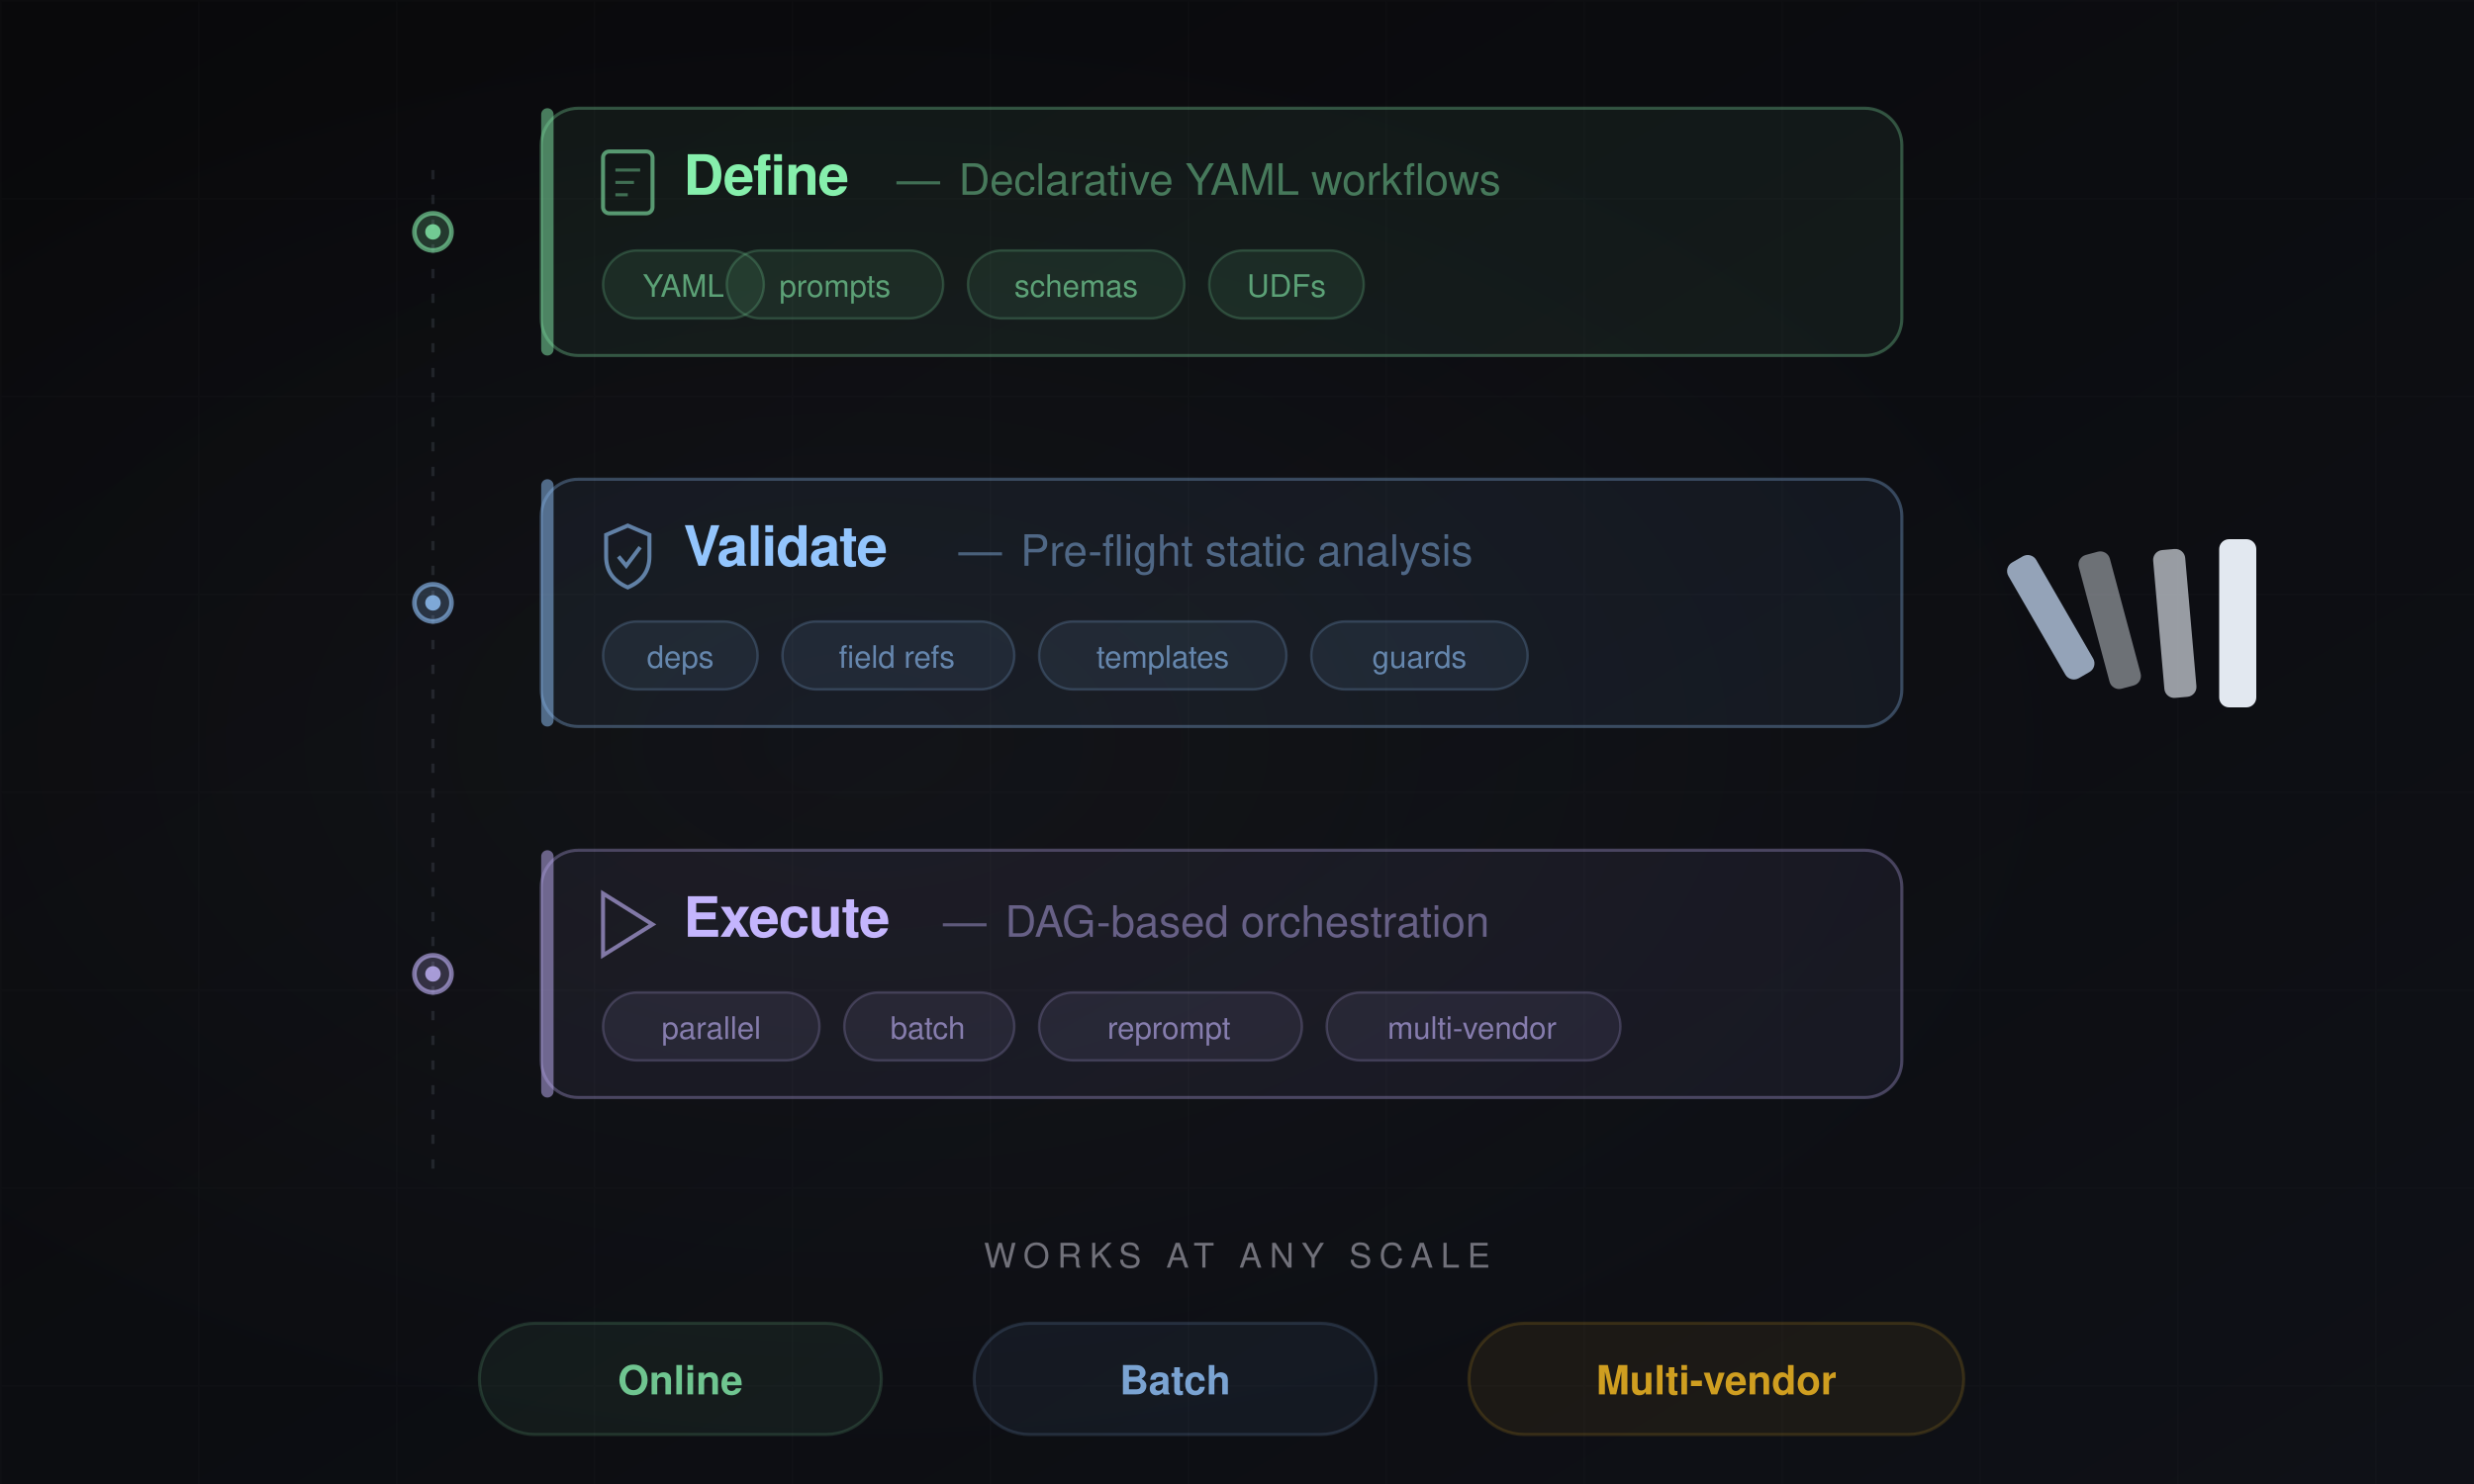
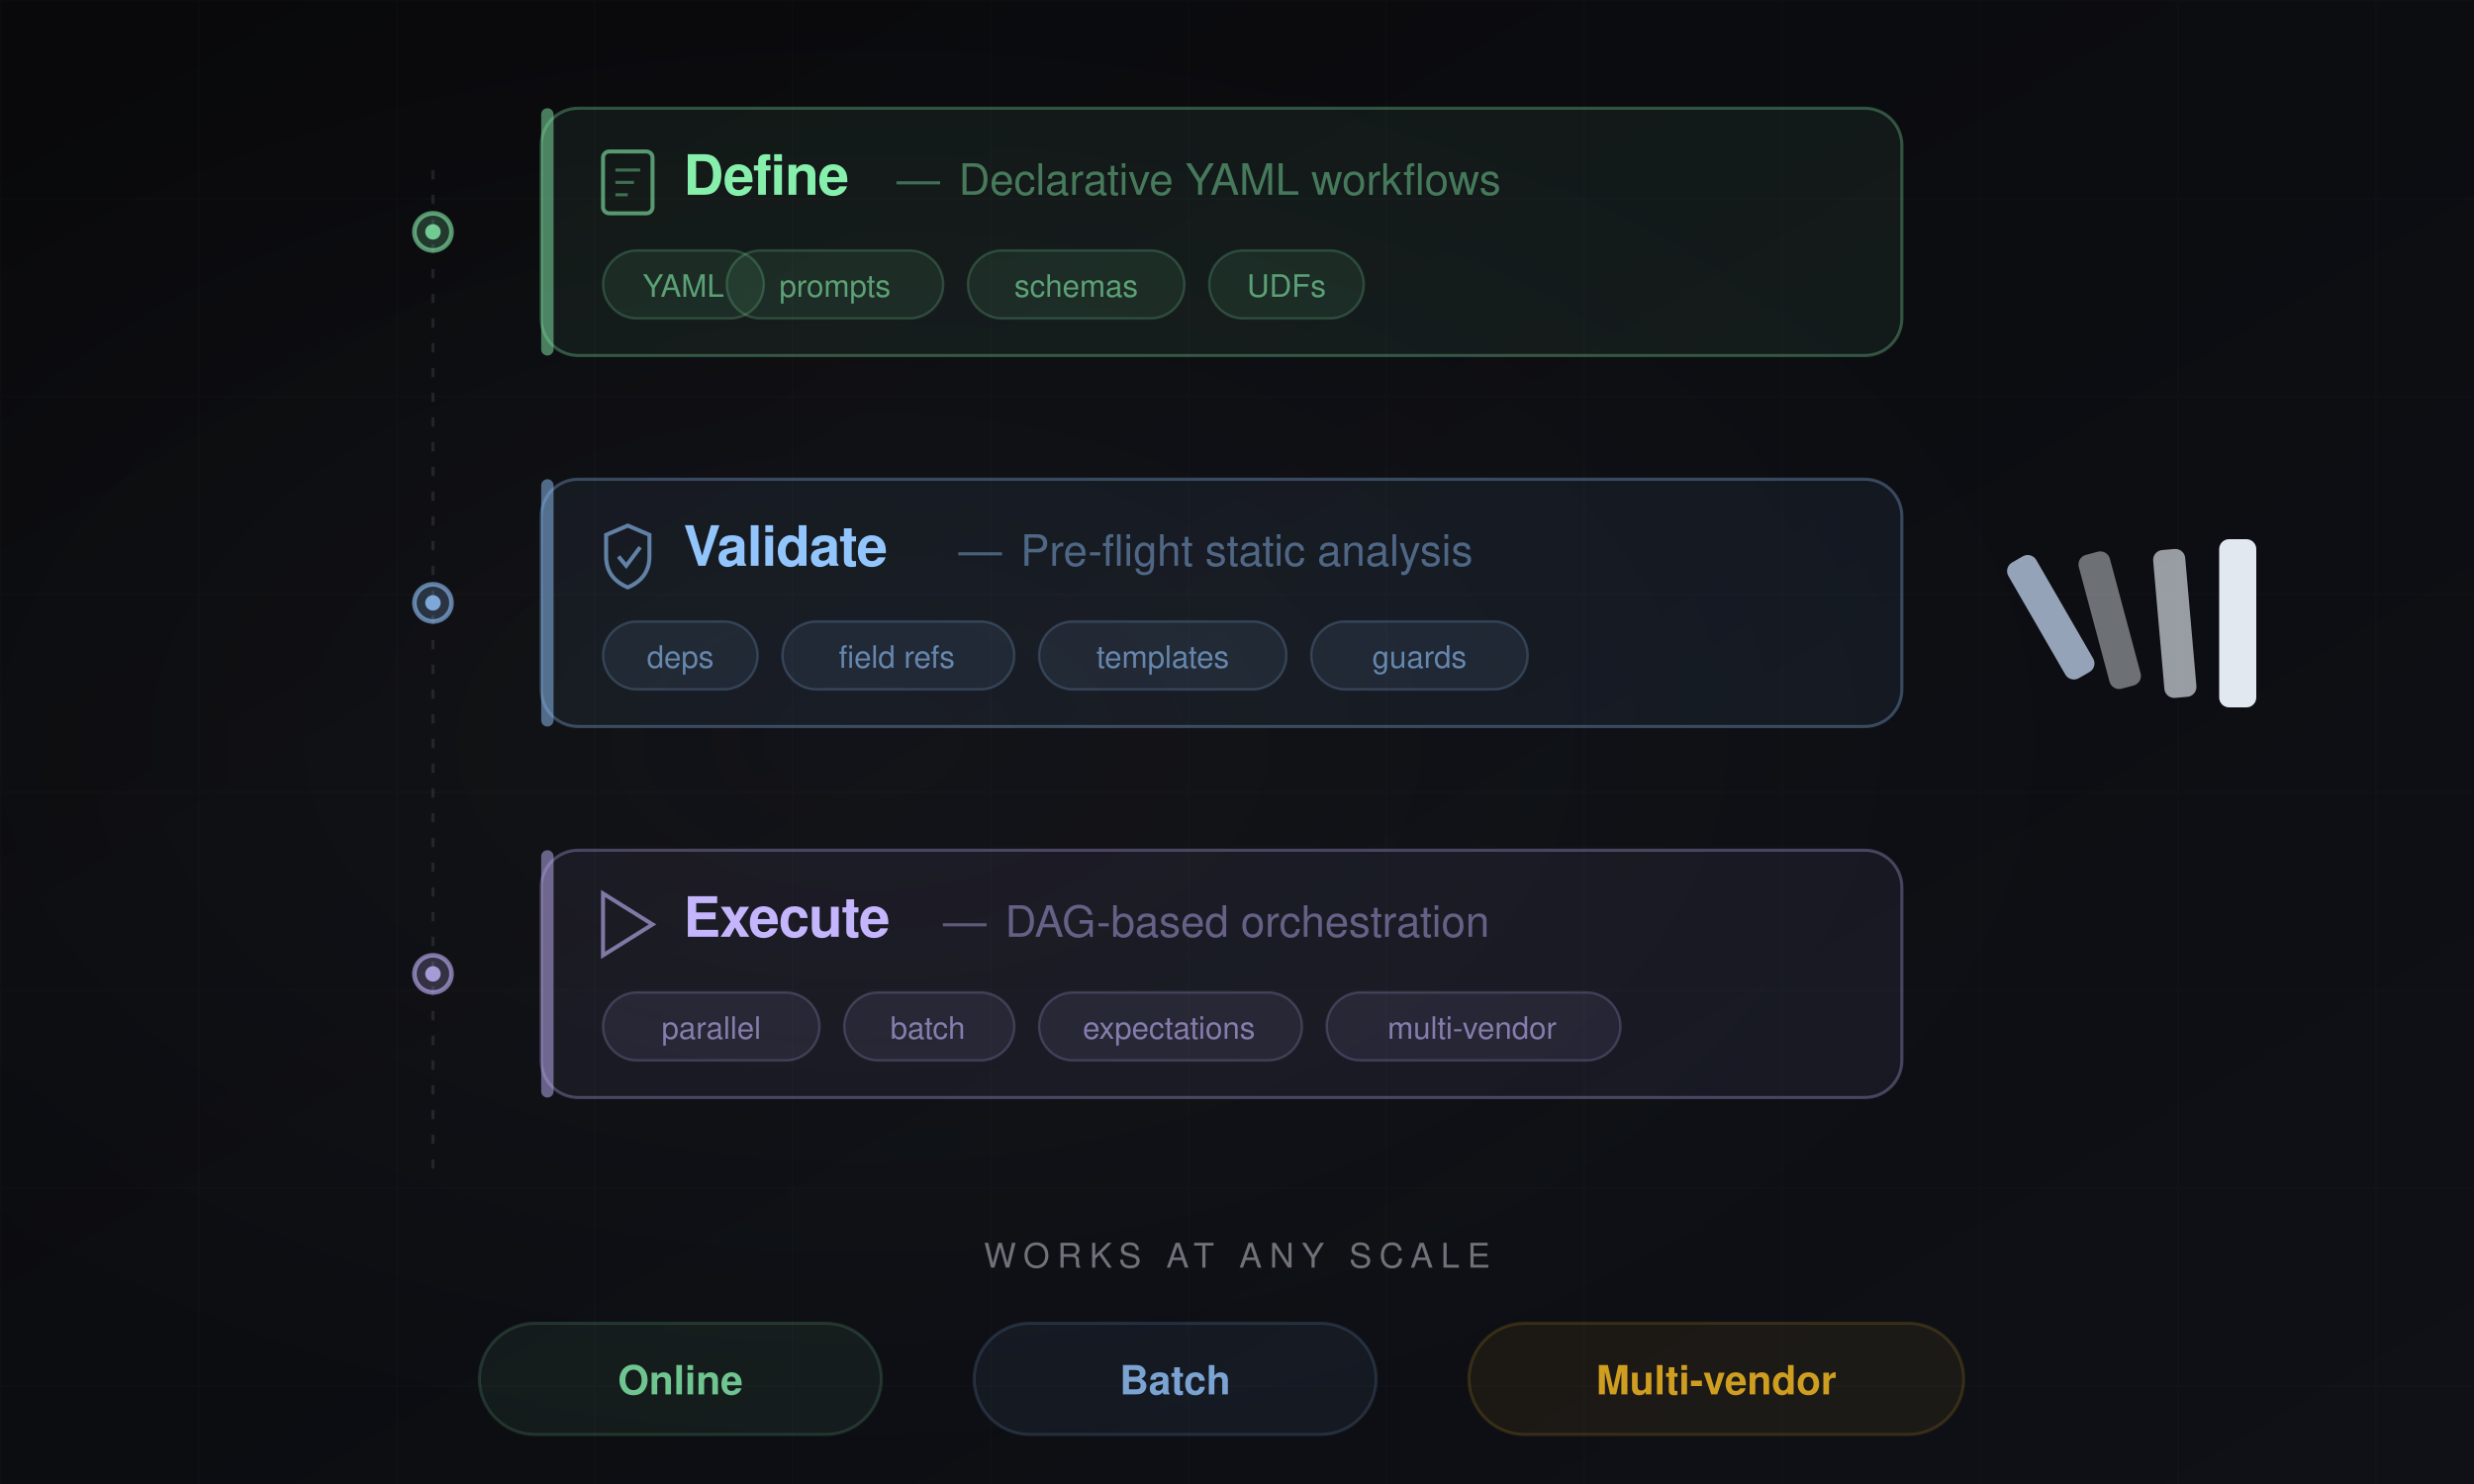
<svg xmlns="http://www.w3.org/2000/svg" width="800" height="480" viewBox="0 0 800 480">
  <defs>
    <linearGradient id="bg" x1="0" y1="0" x2="1" y2="1">
      <stop offset="0%" stop-color="#09090b" />
      <stop offset="100%" stop-color="#0f1117" />
    </linearGradient>
    <radialGradient id="glow" cx="35%" cy="50%" r="50%">
      <stop offset="0%" stop-color="rgba(148,163,184,0.05)" />
      <stop offset="100%" stop-color="rgba(148,163,184,0)" />
    </radialGradient>
  </defs>
  <rect width="800" height="480" fill="url(#bg)" />
  <rect width="800" height="480" fill="url(#glow)" />
  <pattern id="grid" width="64" height="64" patternUnits="userSpaceOnUse">
    <path d="M 64 0 L 0 0 0 64" fill="none" stroke="rgba(255,255,255,0.015)" stroke-width="1" />
  </pattern>
  <rect width="800" height="480" fill="url(#grid)" />
  <line x1="140" y1="55" x2="140" y2="380" stroke="#94a3b8" stroke-width="1" stroke-opacity="0.15" stroke-dasharray="3,5" />
  <circle cx="140" cy="75" r="6" fill="#86efac" fill-opacity="0.2" stroke="#86efac" stroke-width="1.5" stroke-opacity="0.6" />
  <circle cx="140" cy="75" r="2.5" fill="#86efac" opacity="0.8" />
  <circle cx="140" cy="195" r="6" fill="#93c5fd" fill-opacity="0.2" stroke="#93c5fd" stroke-width="1.5" stroke-opacity="0.6" />
  <circle cx="140" cy="195" r="2.5" fill="#93c5fd" opacity="0.8" />
  <circle cx="140" cy="315" r="6" fill="#c4b5fd" fill-opacity="0.2" stroke="#c4b5fd" stroke-width="1.5" stroke-opacity="0.6" />
  <circle cx="140" cy="315" r="2.5" fill="#c4b5fd" opacity="0.8" />
  <g transform="translate(175, 35)">
    <rect x="0" y="0" width="440" height="80" rx="12" fill="#86efac" fill-opacity="0.06" stroke="#86efac" stroke-width="1" stroke-opacity="0.3" />
    <rect x="0" y="0" width="4" height="80" rx="2" fill="#86efac" fill-opacity="0.5" />
    <g transform="translate(20, 14)">
      <rect x="0" y="0" width="16" height="20" rx="2" fill="none" stroke="#86efac" stroke-width="1.3" stroke-opacity="0.6" />
      <line x1="4" y1="6" x2="12" y2="6" stroke="#86efac" stroke-width="1" stroke-opacity="0.4" />
      <line x1="4" y1="10" x2="10" y2="10" stroke="#86efac" stroke-width="1" stroke-opacity="0.4" />
      <line x1="4" y1="14" x2="8" y2="14" stroke="#86efac" stroke-width="1" stroke-opacity="0.4" />
    </g>
    <text x="46" y="28" font-family="Plus Jakarta Sans, -apple-system, Helvetica, Arial, sans-serif" font-weight="700" font-size="18" fill="#86efac" letter-spacing="-0.3">Define</text>
    <text x="115" y="28" font-family="Plus Jakarta Sans, -apple-system, Helvetica, Arial, sans-serif" font-weight="400" font-size="14" fill="#86efac" fill-opacity="0.4">—</text>
    <text x="135" y="28" font-family="Plus Jakarta Sans, -apple-system, Helvetica, Arial, sans-serif" font-weight="400" font-size="14" fill="#86efac" fill-opacity="0.45">Declarative YAML workflows</text>
    <g transform="translate(20, 46)">
      <rect x="0" y="0" width="52" height="22" rx="11" fill="#86efac" fill-opacity="0.08" stroke="#86efac" stroke-width="0.8" stroke-opacity="0.2" />
      <text x="26" y="15" text-anchor="middle" font-family="Plus Jakarta Sans, -apple-system, Helvetica, Arial, sans-serif" font-weight="500" font-size="10" fill="#86efac" fill-opacity="0.6">YAML</text>
    </g>
    <g transform="translate(60, 46)">
      <rect x="0" y="0" width="70" height="22" rx="11" fill="#86efac" fill-opacity="0.08" stroke="#86efac" stroke-width="0.8" stroke-opacity="0.2" />
      <text x="35" y="15" text-anchor="middle" font-family="Plus Jakarta Sans, -apple-system, Helvetica, Arial, sans-serif" font-weight="500" font-size="10" fill="#86efac" fill-opacity="0.6">prompts</text>
    </g>
    <g transform="translate(138, 46)">
      <rect x="0" y="0" width="70" height="22" rx="11" fill="#86efac" fill-opacity="0.08" stroke="#86efac" stroke-width="0.8" stroke-opacity="0.2" />
      <text x="35" y="15" text-anchor="middle" font-family="Plus Jakarta Sans, -apple-system, Helvetica, Arial, sans-serif" font-weight="500" font-size="10" fill="#86efac" fill-opacity="0.6">schemas</text>
    </g>
    <g transform="translate(216, 46)">
      <rect x="0" y="0" width="50" height="22" rx="11" fill="#86efac" fill-opacity="0.08" stroke="#86efac" stroke-width="0.8" stroke-opacity="0.2" />
      <text x="25" y="15" text-anchor="middle" font-family="Plus Jakarta Sans, -apple-system, Helvetica, Arial, sans-serif" font-weight="500" font-size="10" fill="#86efac" fill-opacity="0.6">UDFs</text>
    </g>
  </g>
  <g transform="translate(175, 155)">
    <rect x="0" y="0" width="440" height="80" rx="12" fill="#93c5fd" fill-opacity="0.06" stroke="#93c5fd" stroke-width="1" stroke-opacity="0.3" />
    <rect x="0" y="0" width="4" height="80" rx="2" fill="#93c5fd" fill-opacity="0.5" />
    <g transform="translate(20, 14)">
      <path d="M8,1 L15,4 L15,11 Q15,18 8,21 Q1,18 1,11 L1,4 Z" fill="none" stroke="#93c5fd" stroke-width="1.3" stroke-opacity="0.6" />
      <polyline points="5,11 7.5,14 12,8" fill="none" stroke="#93c5fd" stroke-width="1.3" stroke-opacity="0.6" />
    </g>
    <text x="46" y="28" font-family="Plus Jakarta Sans, -apple-system, Helvetica, Arial, sans-serif" font-weight="700" font-size="18" fill="#93c5fd" letter-spacing="-0.3">Validate</text>
    <text x="135" y="28" font-family="Plus Jakarta Sans, -apple-system, Helvetica, Arial, sans-serif" font-weight="400" font-size="14" fill="#93c5fd" fill-opacity="0.4">—</text>
    <text x="155" y="28" font-family="Plus Jakarta Sans, -apple-system, Helvetica, Arial, sans-serif" font-weight="400" font-size="14" fill="#93c5fd" fill-opacity="0.45">Pre-flight static analysis</text>
    <g transform="translate(20, 46)">
      <rect x="0" y="0" width="50" height="22" rx="11" fill="#93c5fd" fill-opacity="0.08" stroke="#93c5fd" stroke-width="0.8" stroke-opacity="0.2" />
      <text x="25" y="15" text-anchor="middle" font-family="Plus Jakarta Sans, -apple-system, Helvetica, Arial, sans-serif" font-weight="500" font-size="10" fill="#93c5fd" fill-opacity="0.6">deps</text>
    </g>
    <g transform="translate(78, 46)">
      <rect x="0" y="0" width="75" height="22" rx="11" fill="#93c5fd" fill-opacity="0.08" stroke="#93c5fd" stroke-width="0.8" stroke-opacity="0.2" />
      <text x="37" y="15" text-anchor="middle" font-family="Plus Jakarta Sans, -apple-system, Helvetica, Arial, sans-serif" font-weight="500" font-size="10" fill="#93c5fd" fill-opacity="0.6">field refs</text>
    </g>
    <g transform="translate(161, 46)">
      <rect x="0" y="0" width="80" height="22" rx="11" fill="#93c5fd" fill-opacity="0.08" stroke="#93c5fd" stroke-width="0.8" stroke-opacity="0.2" />
      <text x="40" y="15" text-anchor="middle" font-family="Plus Jakarta Sans, -apple-system, Helvetica, Arial, sans-serif" font-weight="500" font-size="10" fill="#93c5fd" fill-opacity="0.6">templates</text>
    </g>
    <g transform="translate(249, 46)">
      <rect x="0" y="0" width="70" height="22" rx="11" fill="#93c5fd" fill-opacity="0.08" stroke="#93c5fd" stroke-width="0.8" stroke-opacity="0.2" />
      <text x="35" y="15" text-anchor="middle" font-family="Plus Jakarta Sans, -apple-system, Helvetica, Arial, sans-serif" font-weight="500" font-size="10" fill="#93c5fd" fill-opacity="0.6">guards</text>
    </g>
  </g>
  <g transform="translate(175, 275)">
    <rect x="0" y="0" width="440" height="80" rx="12" fill="#c4b5fd" fill-opacity="0.06" stroke="#c4b5fd" stroke-width="1" stroke-opacity="0.3" />
    <rect x="0" y="0" width="4" height="80" rx="2" fill="#c4b5fd" fill-opacity="0.5" />
    <g transform="translate(20, 14)">
      <polygon points="0,0 16,10 0,20" fill="none" stroke="#c4b5fd" stroke-width="1.3" stroke-opacity="0.6" />
    </g>
    <text x="46" y="28" font-family="Plus Jakarta Sans, -apple-system, Helvetica, Arial, sans-serif" font-weight="700" font-size="18" fill="#c4b5fd" letter-spacing="-0.3">Execute</text>
    <text x="130" y="28" font-family="Plus Jakarta Sans, -apple-system, Helvetica, Arial, sans-serif" font-weight="400" font-size="14" fill="#c4b5fd" fill-opacity="0.4">—</text>
    <text x="150" y="28" font-family="Plus Jakarta Sans, -apple-system, Helvetica, Arial, sans-serif" font-weight="400" font-size="14" fill="#c4b5fd" fill-opacity="0.45">DAG-based orchestration</text>
    <g transform="translate(20, 46)">
      <rect x="0" y="0" width="70" height="22" rx="11" fill="#c4b5fd" fill-opacity="0.08" stroke="#c4b5fd" stroke-width="0.8" stroke-opacity="0.2" />
      <text x="35" y="15" text-anchor="middle" font-family="Plus Jakarta Sans, -apple-system, Helvetica, Arial, sans-serif" font-weight="500" font-size="10" fill="#c4b5fd" fill-opacity="0.6">parallel</text>
    </g>
    <g transform="translate(98, 46)">
      <rect x="0" y="0" width="55" height="22" rx="11" fill="#c4b5fd" fill-opacity="0.08" stroke="#c4b5fd" stroke-width="0.8" stroke-opacity="0.2" />
      <text x="27" y="15" text-anchor="middle" font-family="Plus Jakarta Sans, -apple-system, Helvetica, Arial, sans-serif" font-weight="500" font-size="10" fill="#c4b5fd" fill-opacity="0.6">batch</text>
    </g>
    <g transform="translate(161, 46)">
      <rect x="0" y="0" width="85" height="22" rx="11" fill="#c4b5fd" fill-opacity="0.08" stroke="#c4b5fd" stroke-width="0.8" stroke-opacity="0.2" />
-       <text x="42" y="15" text-anchor="middle" font-family="Plus Jakarta Sans, -apple-system, Helvetica, Arial, sans-serif" font-weight="500" font-size="10" fill="#c4b5fd" fill-opacity="0.6">reprompt</text>
+       <text x="42" y="15" text-anchor="middle" font-family="Plus Jakarta Sans, -apple-system, Helvetica, Arial, sans-serif" font-weight="500" font-size="10" fill="#c4b5fd" fill-opacity="0.6">expectations</text>
    </g>
    <g transform="translate(254, 46)">
      <rect x="0" y="0" width="95" height="22" rx="11" fill="#c4b5fd" fill-opacity="0.08" stroke="#c4b5fd" stroke-width="0.8" stroke-opacity="0.2" />
      <text x="47" y="15" text-anchor="middle" font-family="Plus Jakarta Sans, -apple-system, Helvetica, Arial, sans-serif" font-weight="500" font-size="10" fill="#c4b5fd" fill-opacity="0.6">multi-vendor</text>
    </g>
  </g>
  <g transform="translate(660, 160) scale(0.8)">
    <rect x="8" y="20" width="13" height="54" rx="4" fill="#94a3b8" opacity="1" transform="rotate(-30 14 68)" />
    <rect x="28" y="22" width="13" height="56" rx="4" fill="#e2e8f0" opacity="0.45" transform="rotate(-15 34 76)" />
    <rect x="50" y="22" width="13" height="60" rx="4" fill="#e2e8f0" opacity="0.65" transform="rotate(-5 56 80)" />
    <rect x="72" y="18" width="15" height="68" rx="4" fill="#e2e8f0" opacity="1" />
  </g>
  <text x="400" y="410" text-anchor="middle" font-family="Plus Jakarta Sans, -apple-system, Helvetica, Arial, sans-serif" font-weight="500" font-size="11" fill="#71717a" letter-spacing="2.5">WORKS AT ANY SCALE</text>
  <g transform="translate(155, 428)">
    <rect x="0" y="0" width="130" height="36" rx="18" fill="#86efac" fill-opacity="0.06" stroke="#86efac" stroke-width="1" stroke-opacity="0.15" />
    <text x="65" y="23" text-anchor="middle" font-family="Plus Jakarta Sans, -apple-system, Helvetica, Arial, sans-serif" font-weight="600" font-size="13" fill="#86efac" fill-opacity="0.8">Online</text>
  </g>
  <g transform="translate(315, 428)">
    <rect x="0" y="0" width="130" height="36" rx="18" fill="#93c5fd" fill-opacity="0.06" stroke="#93c5fd" stroke-width="1" stroke-opacity="0.15" />
    <text x="65" y="23" text-anchor="middle" font-family="Plus Jakarta Sans, -apple-system, Helvetica, Arial, sans-serif" font-weight="600" font-size="13" fill="#93c5fd" fill-opacity="0.8">Batch</text>
  </g>
  <g transform="translate(475, 428)">
    <rect x="0" y="0" width="160" height="36" rx="18" fill="#fbbf24" fill-opacity="0.06" stroke="#fbbf24" stroke-width="1" stroke-opacity="0.15" />
    <text x="80" y="23" text-anchor="middle" font-family="Plus Jakarta Sans, -apple-system, Helvetica, Arial, sans-serif" font-weight="600" font-size="13" fill="#fbbf24" fill-opacity="0.8">Multi-vendor</text>
  </g>
</svg>
